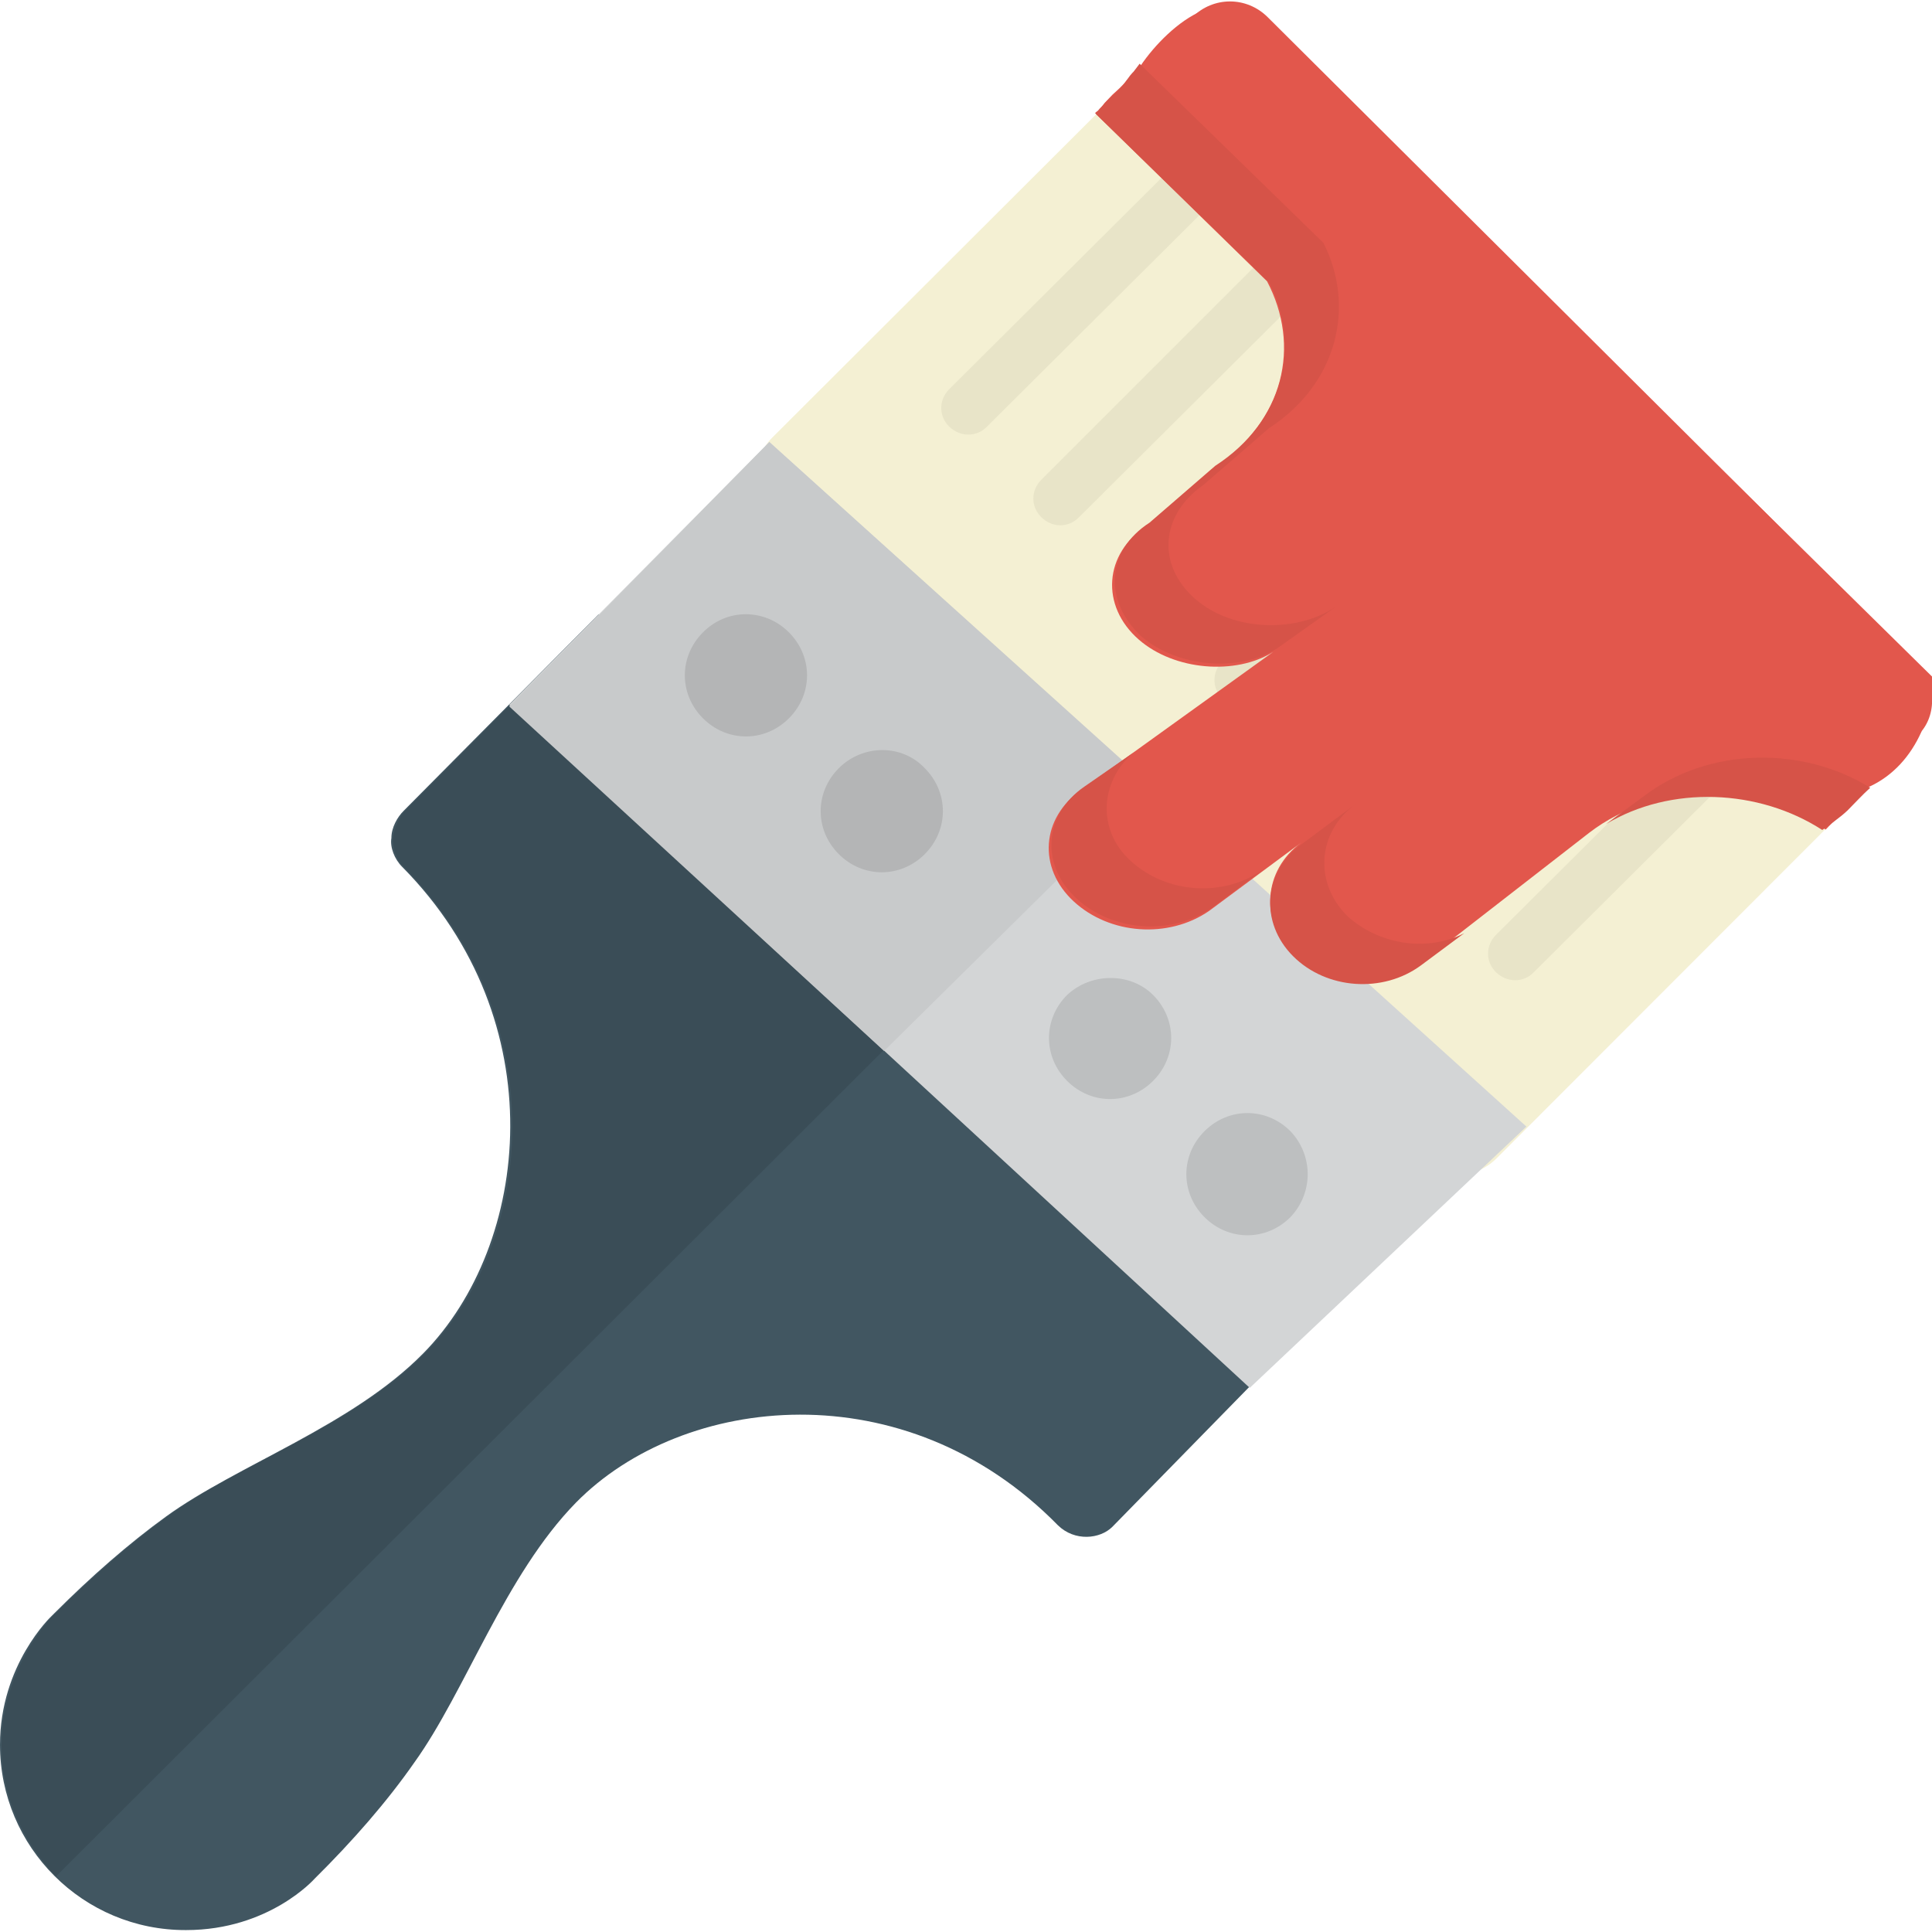
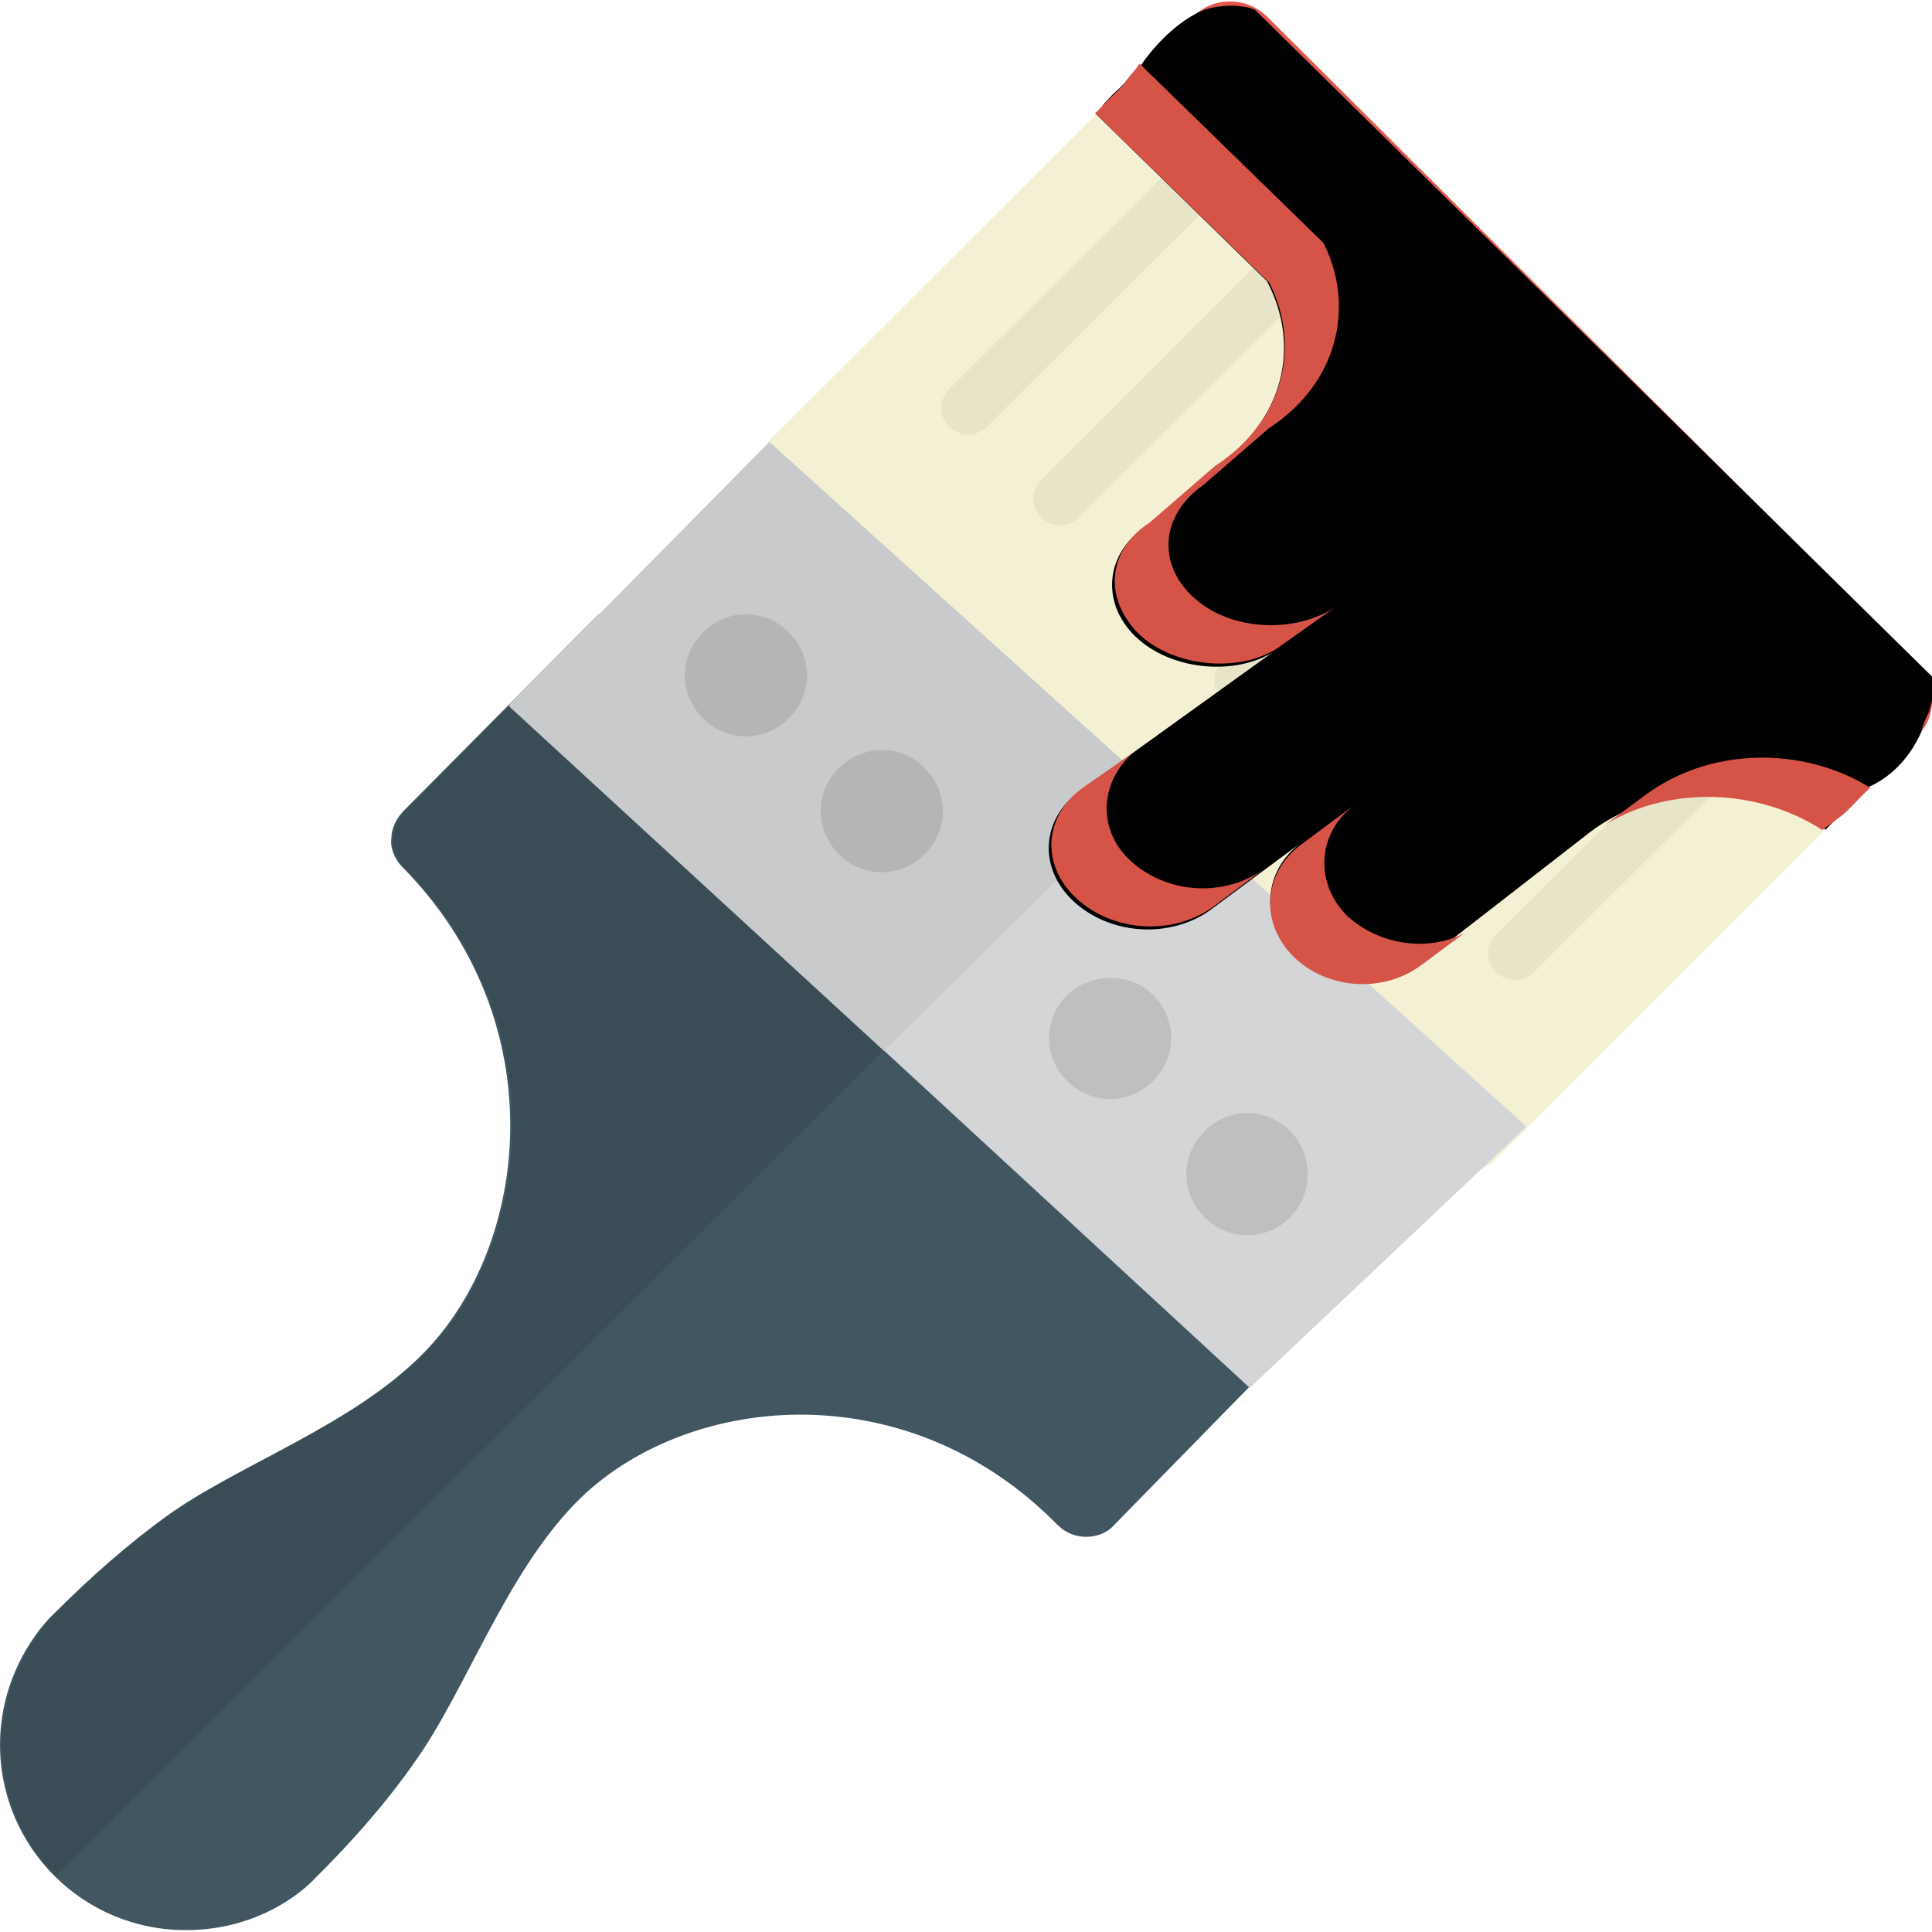
- <svg xmlns="http://www.w3.org/2000/svg" version="1.1" id="Layer_1" x="0px" y="0px" viewBox="2 -1.5 503.5 503.5" style="enable-background:new 2 -1.5 503.5 503.5;" xml:space="preserve">
+ <svg xmlns="http://www.w3.org/2000/svg" version="1.1" class="ourservices__vector-svg" x="0px" y="0px" viewBox="2 -1.5 503.5 503.5" style="enable-background:new 2 -1.5 503.5 503.5;" xml:space="preserve">
  <style type="text/css">
	.st0{fill:#415661;}
	.st1{fill:#3A4D57;}
	.st2{fill:#F4F0D3;}
	.st3{fill:#D3D5D6;}
	.st4{fill:#C8CACB;}
	.st5{fill:#BDBFC0;}
	.st6{fill:#E8E4C8;}
	.st7{fill:#E2574C;}
	.st8{fill:#B4B5B6;}
	.st9{fill:#D65348;}
+ 	.start{fill:#D65348;}
</style>
  <path class="st0" d="M291.9,396.4c-3.2,3.2-9.8,3.9-14.2-0.4c-39.8-40.6-97.7-34.3-125.6-5.9c-18.5,18.9-28.8,49.2-42.1,67.7  c-7.1,10.2-16.1,20.5-26,30.3c0,0-11.8,13.4-33.5,13.4C23.7,501.6,2,479.9,2,453.2c0-20.9,13.4-33.5,13.4-33.5l0.4-0.4l0.4-0.4  c9.5-9.5,19.3-18.1,29.1-25.2c18.5-13.4,48.4-23.6,67-42.5c28-28.4,34.3-86.6-5.5-126.8c-2-2-3.2-5.1-2.8-7.5c0-2.8,1.6-5.5,3.2-7.1  l50.8-51.2l184.3,186.3C342.3,344.9,291.9,396.4,291.9,396.4z" />
  <path class="st1" d="M107.6,209.8c-1.6,1.6-2.8,4.3-3.2,7.1c0,2.8,0.8,5.5,2.8,7.5c39.8,40.2,33.9,98.5,5.5,126.8  c-18.5,18.9-48.8,29.1-67,42.5c-9.8,7.1-19.7,15.8-29.1,25.2l-0.4,0.4l-0.4,0.4c4.7-4.7-13.4,10.2-13.4,33.5  c0,13.4,5.5,25.2,14.2,34.3l230-229.6l-76.4-87.4l-11.8-11.8C158.4,158.6,107.6,209.8,107.6,209.8z" />
  <path class="st2" d="M501,171.6L332.4,3.4c-3-3-7-4.3-10.9-4.1c-1.7,0.3-3.4,0.7-5.1,1.3c-0.2,0.1-0.3,0.1-0.5,0.2  c-0.4,0.3-0.8,0.7-1.2,1.1c-0.3,0.4-0.8,0.6-1.2,0.8c-0.9,1.3-2.1,2.3-3.4,3.1l-0.7,0.7c-0.3,0.7-0.7,1.3-1.1,1.9  c-0.7,0.9-1.7,1.5-2.7,2L203.3,112.5c-5.5,5.5-5.5,14.2,0,19.7l169,168.2c5.5,5.5,14.2,5.5,19.7,0L501,191.3  C506.5,185.7,506.5,177.1,501,171.6z" />
  <path class="st3" d="M202.5,113.7l197.3,178.4l-72.1,68.1l-193-178L202.5,113.7z" />
  <path class="st4" d="M202.5,113.7l99.6,89.8l-69.7,68.9l-97.7-89.8C134.7,182.6,202.5,113.7,202.5,113.7z" />
  <path class="st5" d="M280.1,257.8c-6.3,6.3-6.3,16.1,0,22.4c6.3,6.3,16.1,6.3,22.4,0c6.3-6.3,6.3-16.1,0-22.4  C296.6,251.9,286.4,251.9,280.1,257.8z M338.3,293.3c-6.3-6.3-16.1-6.3-22.4,0c-6.3,6.3-6.3,16.1,0,22.4c6.3,6.3,16.1,6.3,22.4,0  C344.3,309.4,344.3,299.6,338.3,293.3z" />
  <path class="st6" d="M486.8,157.4c-2.8-2.8-7.1-2.8-9.8,0l-85.1,84.7c-2.8,2.8-2.8,7.1,0,9.8s7.1,2.8,9.8,0l85.1-84.7  C489.6,164.5,489.6,160.1,486.8,157.4z M463.2,133.8c-2.8-2.8-7.1-2.8-9.8,0l-85.1,84.7c-2.8,2.8-2.8,7.1,0,9.8  c2.8,2.8,7.1,2.8,9.8,0l85.1-84.7C466,140.8,466,136.5,463.2,133.8z M415.5,86.5c-2.8-2.8-7.1-2.8-9.8,0l-85.1,84.3  c-2.8,2.8-2.8,7.1,0,9.8c2.8,2.8,7.1,2.8,9.8,0l85.1-84.3C418.3,93.6,418.3,89.2,415.5,86.5z M391.9,62.9c-2.8-2.8-7.1-2.8-9.8,0  L297,147.1c-2.8,2.8-2.8,7.1,0,9.8c2.8,2.8,7.1,2.8,9.8,0l85.1-84.3C394.7,70,394.7,65.6,391.9,62.9z M367.9,38.8  c-2.8-2.8-7.1-2.8-9.8,0l-84.7,84.7c-2.8,2.8-2.8,7.1,0,9.8c2.8,2.8,7.1,2.8,9.8,0l84.7-84.3C370.6,46.3,370.6,41.6,367.9,38.8z   M344.3,15.2c-2.8-2.8-7.1-2.8-9.8,0l-85.1,84.7c-2.8,2.8-2.8,7.1,0,9.8s7.1,2.8,9.8,0l85.1-84.7C347,22.3,347,18,344.3,15.2z" />
  <path class="st7" d="M501.4,171.2L332.4,3c-5.5-5.5-14.2-5.5-19.7,0l-12.2,12.2l74.8,74c5.9,11,4.3,24.8-6.3,34.3l-9.5,11  c-6.3,5.5-6.3,15,0,20.5s16.9,5.1,22.1-0.8l-29.1,28.4c-5.9,5.5-5.9,14.6,0,20.1s15,5.5,20.9,0l13.4-13.4c-5.5,5.5-5.5,14.6,0,20.1  c5.5,5.5,14.2,5.5,19.7,0l24.4-25.6c11-11.4,29.1-11.4,40.6,0l18.5,18.1l11.4-11.4C506.9,185.7,506.9,176.7,501.4,171.2L501.4,171.2  z" />
  <path class="st8" d="M207.6,163.3c6.3,6.3,6.3,16.1,0,22.4c-6.3,6.3-16.1,6.3-22.4,0c-6.3-6.3-6.3-16.1,0-22.4  C191.4,157,201.3,157,207.6,163.3z M243,198.7c6.3,6.3,6.3,16.1,0,22.4c-6.3,6.3-16.1,6.3-22.4,0c-6.3-6.3-6.3-16.1,0-22.4  C226.9,192.4,237.1,192.4,243,198.7z" />
-   <path class="st9" d="M369.5,123.1l-9.5,11c-6.3,5.5-6.3,14.6,0,20.5c5.9,5.1,15.4,5.1,20.9,0.4l9.1-8.7c-5.5,5.5-15.8,6.3-22.1,0.8  c-6.3-5.5-6.3-14.6,0-20.5l9.5-11c10.2-9.1,11.8-23.2,6.3-33.9L308.8,8.1l-7.9,7.9l74.8,73.6C381.3,100.3,379.7,114.1,369.5,123.1z   M360.8,194.8c-5.5-5.1-5.5-13.8-0.8-19.3l-7.1,6.7c-5.9,5.5-5.9,14.6,0,20.1s15,5.5,20.9,0l7.9-7.9  C375.8,200.3,366.7,200.3,360.8,194.8z M394.7,201.9c-5.5-5.5-5.5-14.6,0-20.1l-7.9,7.9c-5.5,5.5-5.5,14.6,0,20.1s14.2,5.5,19.7,0  l6.3-6.3C407.3,207.4,399.8,206.6,394.7,201.9z M497.5,194.4l-18.5-17.7c-11-11.4-29.1-11.4-40.2,0l-5.5,5.5c11-9.1,27.6-8.3,37.8,2  l18.5,17.7l11.4-11.4L497.5,194.4z" />
+   <path class="start" d="M369.5,123.1l-9.5,11c-6.3,5.5-6.3,14.6,0,20.5c5.9,5.1,15.4,5.1,20.9,0.4l9.1-8.7c-5.5,5.5-15.8,6.3-22.1,0.8  c-6.3-5.5-6.3-14.6,0-20.5l9.5-11c10.2-9.1,11.8-23.2,6.3-33.9L308.8,8.1l-7.9,7.9l74.8,73.6C381.3,100.3,379.7,114.1,369.5,123.1z   M360.8,194.8c-5.5-5.1-5.5-13.8-0.8-19.3l-7.1,6.7c-5.9,5.5-5.9,14.6,0,20.1s15,5.5,20.9,0l7.9-7.9  C375.8,200.3,366.7,200.3,360.8,194.8z M394.7,201.9c-5.5-5.5-5.5-14.6,0-20.1l-7.9,7.9c-5.5,5.5-5.5,14.6,0,20.1s14.2,5.5,19.7,0  l6.3-6.3C407.3,207.4,399.8,206.6,394.7,201.9z M497.5,194.4l-18.5-17.7c-11-11.4-29.1-11.4-40.2,0l-5.5,5.5c11-9.1,27.6-8.3,37.8,2  l18.5,17.7l11.4-11.4L497.5,194.4z" />
  <path class="st7" d="M269.2-14.9c3.1-5.6,8.2-10.3,13.6-13c1-0.5,2.2-0.6,3.3-0.5c4.1-2,10.1,2.1,6.9,6.7c-0.2,0.3-0.4,0.5-0.6,0.8  c0.2-0.2,0.5-0.4,0.7-0.5c0.9-2.4,2.9-4.6,5.2-5.9c0.5-0.3,0.9-0.4,1.4-0.6l-31.1-30.6c-8.7-8.7-23.4-9.7-33.3-2.4l-21.9,16.2  l38.3,37.5C257.1-10.6,263-13.2,269.2-14.9z" />
-   <path class="st7" d="M505.7,176.8c0-0.5,0.1-1.1,0.2-1.6L329,1c-1-0.4-2.1-0.7-3.2-0.8c-3.1-0.5-7.7-0.1-10.5,1.1  c-6.2,2.6-12.4,8.9-16.1,14.4c-0.3,0.5-0.7,0.9-1.2,1.3c-0.9,0.8-1.7,1.6-2.5,2.6c-1,1.3-2.3,2.4-3.6,3.6c-0.7,0.7-1.3,1.4-2,2.1  c-0.3,0.4-0.6,0.8-0.8,1.2c-0.4,0.7-0.9,1.3-1.5,1.7l44.6,43.6c8.8,16.7,4.7,36.5-14.2,48.9l-17.1,14.8  c-11.2,7.2-12.2,20.9-2.1,29.7c9.3,8.1,25.3,9.3,35,3.2l-49.9,35.9c-10.6,7.3-11.5,20.4-2.1,29.1s24.7,9.8,35.3,2.5l24-17.8  c-9.9,7.3-10.8,20.4-2.1,29.1c8.7,8.7,23.4,9.7,33.3,2.4l43.9-34.1c17.5-13.4,43.3-13.3,61.6-0.8c1-1.1,2.2-2.2,3.3-3.3  c2.1-2,3.7-4,5.7-5.7c0.4-0.8,1.1-1.6,2.2-2.1c6.4-2.9,10.9-8.1,13.7-14.3c0.4-1.8,1.1-3.5,1.9-5c0.6-1.8,1-3.6,1.3-5.4  C505.9,178.2,505.7,177.5,505.7,176.8z" />
+   <path class="butafori" d="M505.7,176.8c0-0.5,0.1-1.1,0.2-1.6L329,1c-1-0.4-2.1-0.7-3.2-0.8c-3.1-0.5-7.7-0.1-10.5,1.1  c-6.2,2.6-12.4,8.9-16.1,14.4c-0.3,0.5-0.7,0.9-1.2,1.3c-0.9,0.8-1.7,1.6-2.5,2.6c-1,1.3-2.3,2.4-3.6,3.6c-0.7,0.7-1.3,1.4-2,2.1  c-0.3,0.4-0.6,0.8-0.8,1.2c-0.4,0.7-0.9,1.3-1.5,1.7l44.6,43.6c8.8,16.7,4.7,36.5-14.2,48.9l-17.1,14.8  c-11.2,7.2-12.2,20.9-2.1,29.7c9.3,8.1,25.3,9.3,35,3.2l-49.9,35.9c-10.6,7.3-11.5,20.4-2.1,29.1s24.7,9.8,35.3,2.5l24-17.8  c-9.9,7.3-10.8,20.4-2.1,29.1c8.7,8.7,23.4,9.7,33.3,2.4l43.9-34.1c17.5-13.4,43.3-13.3,61.6-0.8c1-1.1,2.2-2.2,3.3-3.3  c2.1-2,3.7-4,5.7-5.7c0.4-0.8,1.1-1.6,2.2-2.1c6.4-2.9,10.9-8.1,13.7-14.3c0.4-1.8,1.1-3.5,1.9-5c0.6-1.8,1-3.6,1.3-5.4  C505.9,178.2,505.7,177.5,505.7,176.8z" />
  <path class="st9" d="M268.5-14.7L228.1-54L214-43.5L251.5-7C256.7-10.4,262.5-12.9,268.5-14.7z" />
  <path class="st9" d="M296.6,222.8c-8.8-8.1-7.9-20.6,0.7-28.1l-12.7,8.8c-10.6,7.3-11.5,20.4-2.1,29.1s24.7,9.8,35.3,2.5l14.1-10.5  C321.3,232.6,306,231.5,296.6,222.8z" />
  <path class="st9" d="M313.5,154.6c-10.1-8.8-9.1-21.9,2.1-29.7l17.1-14.8c18.3-11.9,22.4-32.2,14.2-48.3l-47.9-46.7  c-0.5,0.7-1,1.3-1.6,2.1c-0.1,0.1-0.2,0.2-0.3,0.3c-0.2,0.2-0.4,0.5-0.6,0.7c-0.7,0.9-1.3,1.9-2.1,2.8c-1.2,1.4-2.6,2.5-3.9,3.8  c-0.7,0.7-1.3,1.4-2,2.1c-0.2,0.3-0.4,0.5-0.7,0.7l0,0c-0.1,0.1-0.3,0.2-0.4,0.4l45.4,44.2c8.2,16.1,4.1,35.9-14.1,47.7l-17.1,14.8  c-11.2,7.2-12.2,20.3-2.1,29.7c9.5,8.1,25.4,9.3,35.3,3.1l16.2-11.5C341,163.5,323.6,163.4,313.5,154.6z" />
  <path class="st9" d="M353.1,237.2c-8.7-8.7-7.8-21.8,2.1-29.1l-14.1,10.5c-9.9,7.3-10.8,20.4-2.1,29.1c8.7,8.7,23.4,9.7,33.3,2.4  l11.3-8.4C373.9,246.7,361.3,244.7,353.1,237.2z" />
  <path class="st9" d="M483.5,209.7c2-2,3.8-4,5.9-5.9c-17.7-11-42.2-10.6-59,2.2l-9.9,7.3c16.9-10.2,39.9-9.2,56.4,1.5  C479.1,213.2,481.5,211.6,483.5,209.7z" />
  <polygon class="st9" points="534.1,233.6 527.4,238.5 527.7,238.8 " />
</svg>
